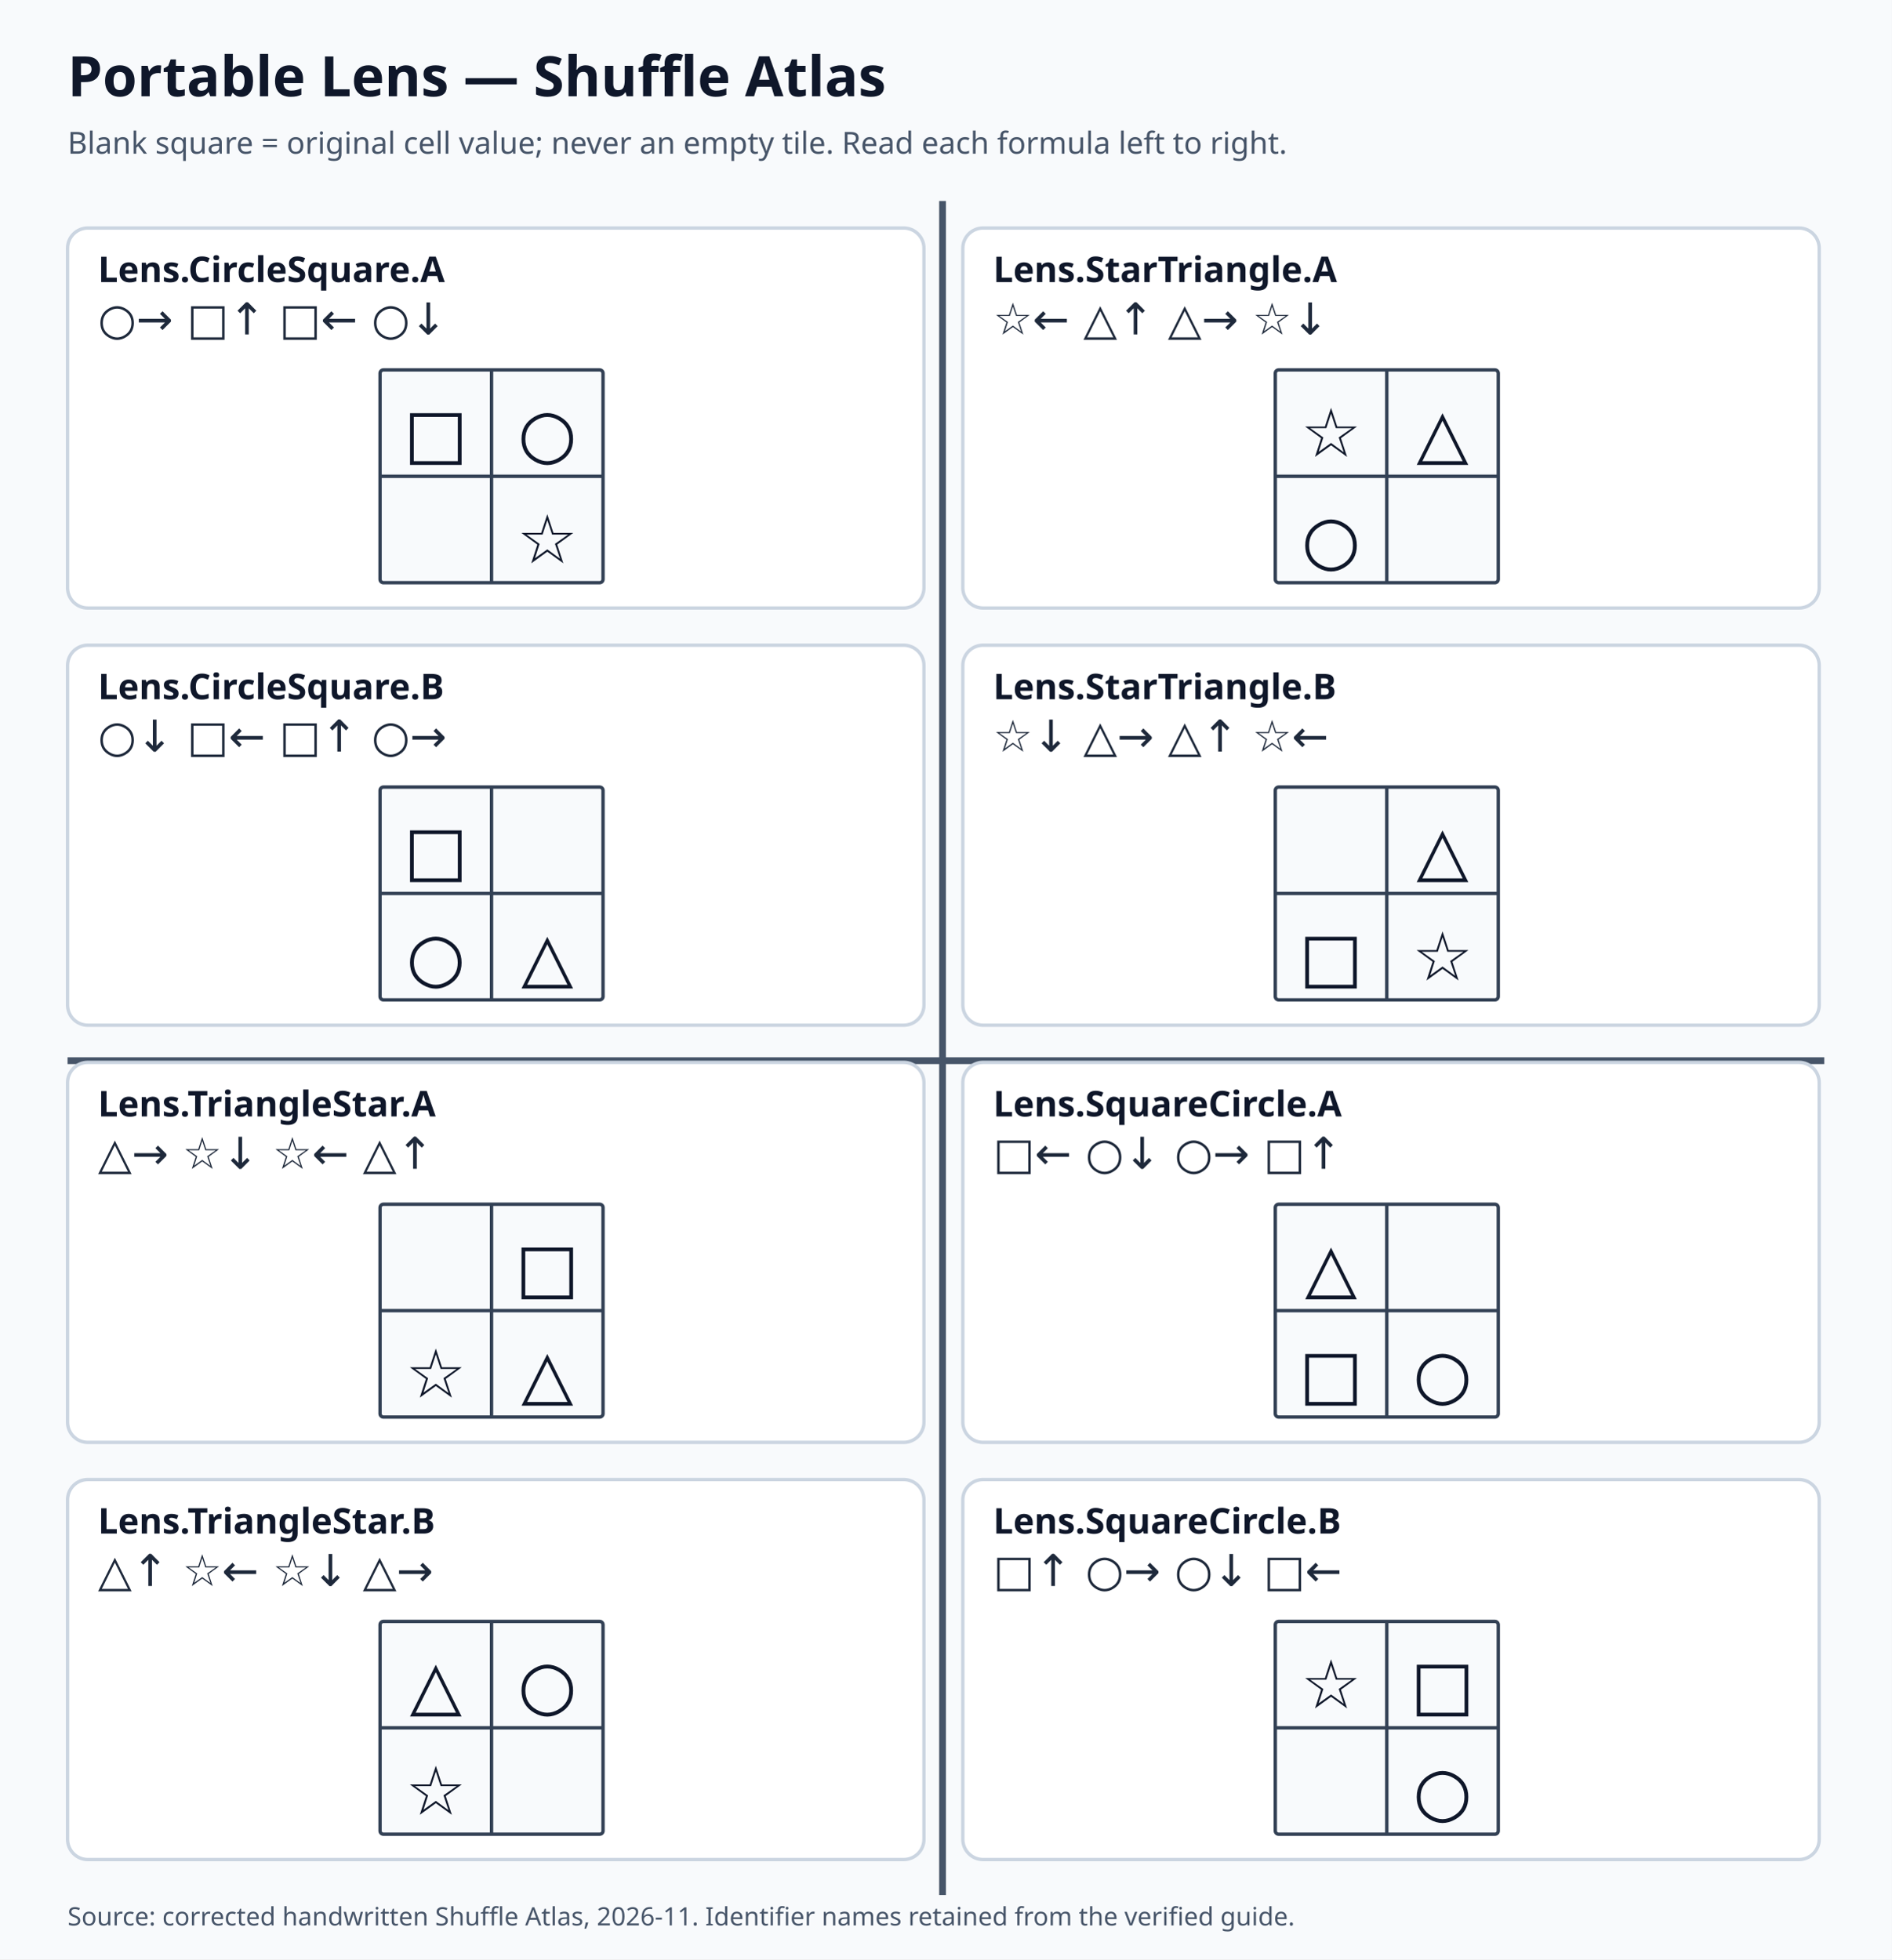
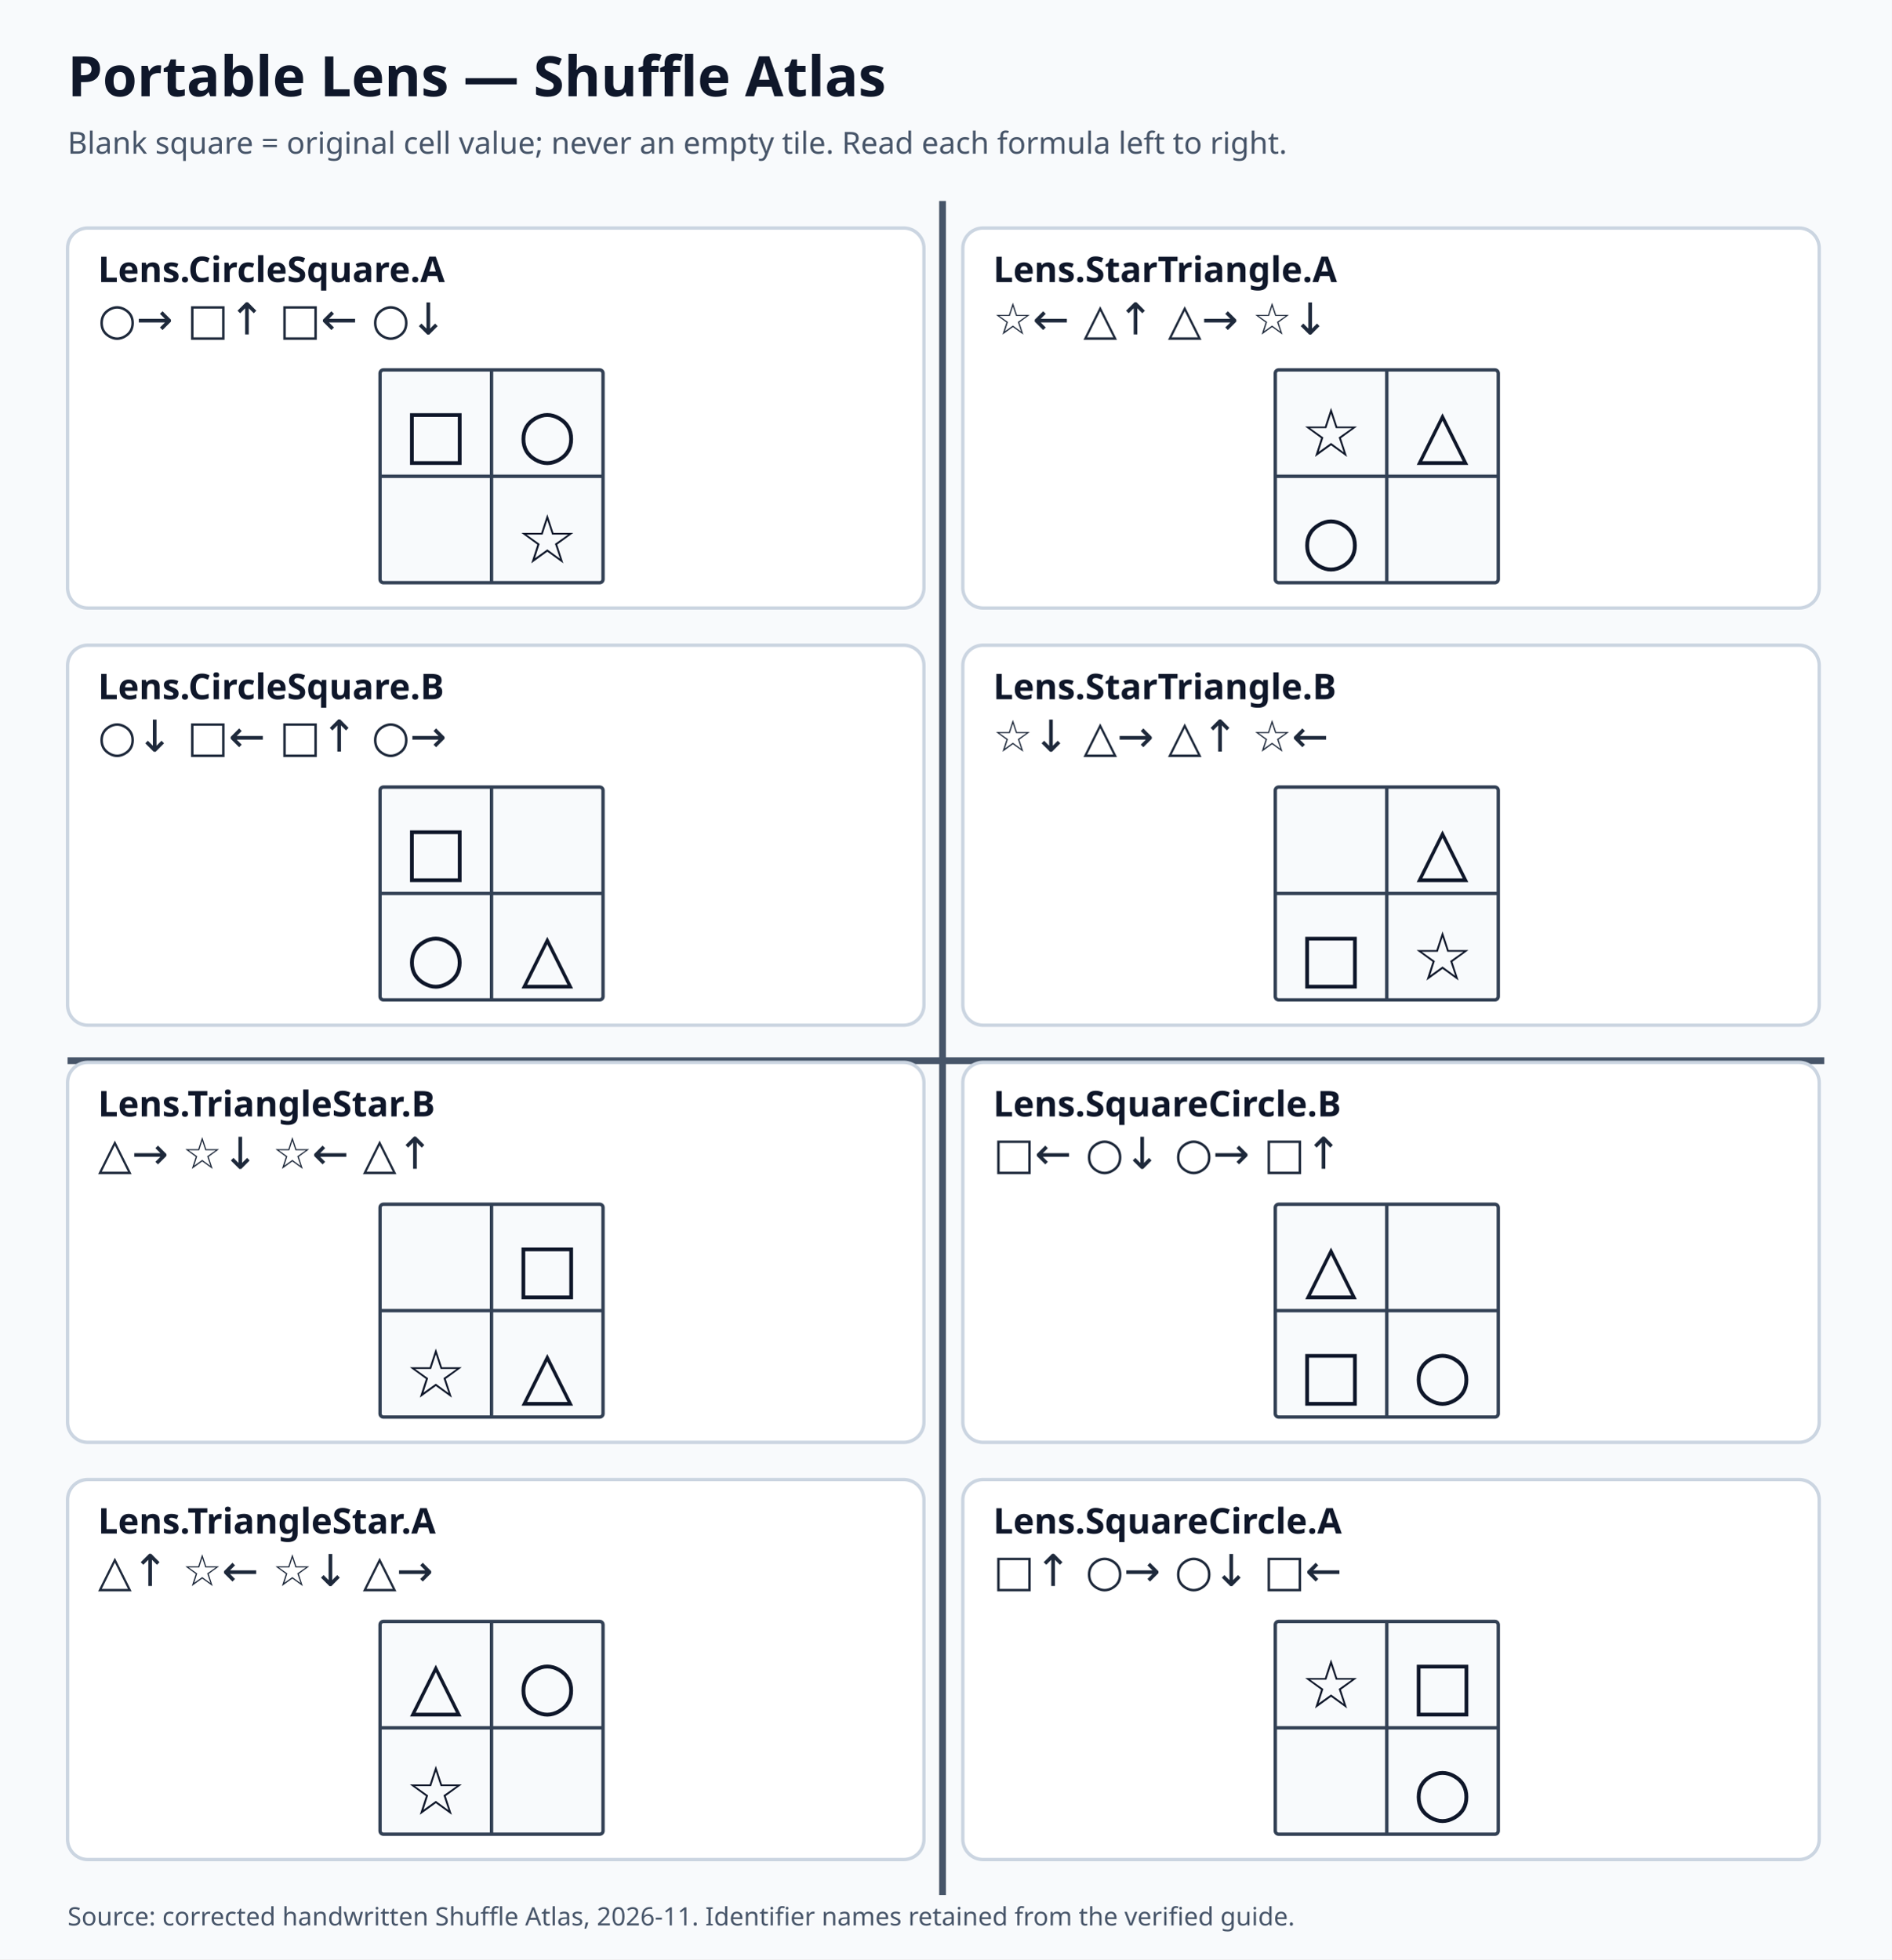
<svg xmlns="http://www.w3.org/2000/svg" width="1120" height="1160" viewBox="0 0 1120 1160" role="img" aria-labelledby="title desc">
  <rect width="1120" height="1160" fill="#f8fafc" />
  <text x="40" y="57" font-family="sans-serif" font-size="33" font-weight="700" fill="#0f172a">Portable Lens — Shuffle Atlas</text>
  <text x="40" y="91" font-family="sans-serif" font-size="18" fill="#475569">Blank square = original cell value; never an empty tile. Read each formula left to right.</text>
  <line x1="558" y1="119" x2="558" y2="1122" stroke="#475569" stroke-width="4" />
  <line x1="40" y1="628" x2="1080" y2="628" stroke="#475569" stroke-width="4" />
  <g transform="translate(40 135)">
    <rect x="0" y="0" width="507" height="225" rx="12" fill="#ffffff" stroke="#cbd5e1" stroke-width="2" />
    <text x="18" y="32" font-size="21" font-weight="700" font-family="sans-serif" fill="#0f172a">Lens.CircleSquare.A</text>
    <text x="18" y="63" font-size="26" font-family="'DejaVu Sans','Noto Sans Symbols 2',sans-serif" fill="#1e293b">○→   □↑   □←   ○↓</text>
    <rect x="185" y="84" width="132" height="126" rx="2" fill="#f8fafc" stroke="#334155" stroke-width="2" />
    <line x1="251" y1="84" x2="251" y2="210" stroke="#334155" stroke-width="2" />
    <line x1="185" y1="147" x2="317" y2="147" stroke="#334155" stroke-width="2" />
    <text x="218" y="124" font-size="40" font-family="'DejaVu Sans','Noto Sans Symbols 2',sans-serif" text-anchor="middle" dominant-baseline="middle" fill="#0f172a">□</text>
    <text x="284" y="124" font-size="40" font-family="'DejaVu Sans','Noto Sans Symbols 2',sans-serif" text-anchor="middle" dominant-baseline="middle" fill="#0f172a">○</text>
    <text x="284" y="187" font-size="40" font-family="'DejaVu Sans','Noto Sans Symbols 2',sans-serif" text-anchor="middle" dominant-baseline="middle" fill="#0f172a">☆</text>
  </g>
  <g transform="translate(570 135)">
    <rect x="0" y="0" width="507" height="225" rx="12" fill="#ffffff" stroke="#cbd5e1" stroke-width="2" />
    <text x="18" y="32" font-size="21" font-weight="700" font-family="sans-serif" fill="#0f172a">Lens.StarTriangle.A</text>
    <text x="18" y="63" font-size="26" font-family="'DejaVu Sans','Noto Sans Symbols 2',sans-serif" fill="#1e293b">☆←   △↑   △→   ☆↓</text>
    <rect x="185" y="84" width="132" height="126" rx="2" fill="#f8fafc" stroke="#334155" stroke-width="2" />
    <line x1="251" y1="84" x2="251" y2="210" stroke="#334155" stroke-width="2" />
    <line x1="185" y1="147" x2="317" y2="147" stroke="#334155" stroke-width="2" />
    <text x="218" y="124" font-size="40" font-family="'DejaVu Sans','Noto Sans Symbols 2',sans-serif" text-anchor="middle" dominant-baseline="middle" fill="#0f172a">☆</text>
    <text x="284" y="124" font-size="40" font-family="'DejaVu Sans','Noto Sans Symbols 2',sans-serif" text-anchor="middle" dominant-baseline="middle" fill="#0f172a">△</text>
    <text x="218" y="187" font-size="40" font-family="'DejaVu Sans','Noto Sans Symbols 2',sans-serif" text-anchor="middle" dominant-baseline="middle" fill="#0f172a">○</text>
  </g>
  <g transform="translate(40 382)">
    <rect x="0" y="0" width="507" height="225" rx="12" fill="#ffffff" stroke="#cbd5e1" stroke-width="2" />
    <text x="18" y="32" font-size="21" font-weight="700" font-family="sans-serif" fill="#0f172a">Lens.CircleSquare.B</text>
    <text x="18" y="63" font-size="26" font-family="'DejaVu Sans','Noto Sans Symbols 2',sans-serif" fill="#1e293b">○↓   □←   □↑   ○→</text>
    <rect x="185" y="84" width="132" height="126" rx="2" fill="#f8fafc" stroke="#334155" stroke-width="2" />
    <line x1="251" y1="84" x2="251" y2="210" stroke="#334155" stroke-width="2" />
    <line x1="185" y1="147" x2="317" y2="147" stroke="#334155" stroke-width="2" />
    <text x="218" y="124" font-size="40" font-family="'DejaVu Sans','Noto Sans Symbols 2',sans-serif" text-anchor="middle" dominant-baseline="middle" fill="#0f172a">□</text>
    <text x="218" y="187" font-size="40" font-family="'DejaVu Sans','Noto Sans Symbols 2',sans-serif" text-anchor="middle" dominant-baseline="middle" fill="#0f172a">○</text>
    <text x="284" y="187" font-size="40" font-family="'DejaVu Sans','Noto Sans Symbols 2',sans-serif" text-anchor="middle" dominant-baseline="middle" fill="#0f172a">△</text>
  </g>
  <g transform="translate(570 382)">
    <rect x="0" y="0" width="507" height="225" rx="12" fill="#ffffff" stroke="#cbd5e1" stroke-width="2" />
    <text x="18" y="32" font-size="21" font-weight="700" font-family="sans-serif" fill="#0f172a">Lens.StarTriangle.B</text>
    <text x="18" y="63" font-size="26" font-family="'DejaVu Sans','Noto Sans Symbols 2',sans-serif" fill="#1e293b">☆↓   △→   △↑   ☆←</text>
    <rect x="185" y="84" width="132" height="126" rx="2" fill="#f8fafc" stroke="#334155" stroke-width="2" />
    <line x1="251" y1="84" x2="251" y2="210" stroke="#334155" stroke-width="2" />
    <line x1="185" y1="147" x2="317" y2="147" stroke="#334155" stroke-width="2" />
    <text x="284" y="124" font-size="40" font-family="'DejaVu Sans','Noto Sans Symbols 2',sans-serif" text-anchor="middle" dominant-baseline="middle" fill="#0f172a">△</text>
    <text x="218" y="187" font-size="40" font-family="'DejaVu Sans','Noto Sans Symbols 2',sans-serif" text-anchor="middle" dominant-baseline="middle" fill="#0f172a">□</text>
    <text x="284" y="187" font-size="40" font-family="'DejaVu Sans','Noto Sans Symbols 2',sans-serif" text-anchor="middle" dominant-baseline="middle" fill="#0f172a">☆</text>
  </g>
  <g transform="translate(40 629)">
    <rect x="0" y="0" width="507" height="225" rx="12" fill="#ffffff" stroke="#cbd5e1" stroke-width="2" />
-     <text x="18" y="32" font-size="21" font-weight="700" font-family="sans-serif" fill="#0f172a">Lens.TriangleStar.A</text>
+     <text x="18" y="32" font-size="21" font-weight="700" font-family="sans-serif" fill="#0f172a">Lens.TriangleStar.B</text>
    <text x="18" y="63" font-size="26" font-family="'DejaVu Sans','Noto Sans Symbols 2',sans-serif" fill="#1e293b">△→   ☆↓   ☆←   △↑</text>
    <rect x="185" y="84" width="132" height="126" rx="2" fill="#f8fafc" stroke="#334155" stroke-width="2" />
    <line x1="251" y1="84" x2="251" y2="210" stroke="#334155" stroke-width="2" />
    <line x1="185" y1="147" x2="317" y2="147" stroke="#334155" stroke-width="2" />
    <text x="284" y="124" font-size="40" font-family="'DejaVu Sans','Noto Sans Symbols 2',sans-serif" text-anchor="middle" dominant-baseline="middle" fill="#0f172a">□</text>
    <text x="218" y="187" font-size="40" font-family="'DejaVu Sans','Noto Sans Symbols 2',sans-serif" text-anchor="middle" dominant-baseline="middle" fill="#0f172a">☆</text>
    <text x="284" y="187" font-size="40" font-family="'DejaVu Sans','Noto Sans Symbols 2',sans-serif" text-anchor="middle" dominant-baseline="middle" fill="#0f172a">△</text>
  </g>
  <g transform="translate(570 629)">
    <rect x="0" y="0" width="507" height="225" rx="12" fill="#ffffff" stroke="#cbd5e1" stroke-width="2" />
-     <text x="18" y="32" font-size="21" font-weight="700" font-family="sans-serif" fill="#0f172a">Lens.SquareCircle.A</text>
+     <text x="18" y="32" font-size="21" font-weight="700" font-family="sans-serif" fill="#0f172a">Lens.SquareCircle.B</text>
    <text x="18" y="63" font-size="26" font-family="'DejaVu Sans','Noto Sans Symbols 2',sans-serif" fill="#1e293b">□←   ○↓   ○→   □↑</text>
    <rect x="185" y="84" width="132" height="126" rx="2" fill="#f8fafc" stroke="#334155" stroke-width="2" />
    <line x1="251" y1="84" x2="251" y2="210" stroke="#334155" stroke-width="2" />
    <line x1="185" y1="147" x2="317" y2="147" stroke="#334155" stroke-width="2" />
    <text x="218" y="124" font-size="40" font-family="'DejaVu Sans','Noto Sans Symbols 2',sans-serif" text-anchor="middle" dominant-baseline="middle" fill="#0f172a">△</text>
    <text x="218" y="187" font-size="40" font-family="'DejaVu Sans','Noto Sans Symbols 2',sans-serif" text-anchor="middle" dominant-baseline="middle" fill="#0f172a">□</text>
    <text x="284" y="187" font-size="40" font-family="'DejaVu Sans','Noto Sans Symbols 2',sans-serif" text-anchor="middle" dominant-baseline="middle" fill="#0f172a">○</text>
  </g>
  <g transform="translate(40 876)">
    <rect x="0" y="0" width="507" height="225" rx="12" fill="#ffffff" stroke="#cbd5e1" stroke-width="2" />
-     <text x="18" y="32" font-size="21" font-weight="700" font-family="sans-serif" fill="#0f172a">Lens.TriangleStar.B</text>
+     <text x="18" y="32" font-size="21" font-weight="700" font-family="sans-serif" fill="#0f172a">Lens.TriangleStar.A</text>
    <text x="18" y="63" font-size="26" font-family="'DejaVu Sans','Noto Sans Symbols 2',sans-serif" fill="#1e293b">△↑   ☆←   ☆↓   △→</text>
    <rect x="185" y="84" width="132" height="126" rx="2" fill="#f8fafc" stroke="#334155" stroke-width="2" />
    <line x1="251" y1="84" x2="251" y2="210" stroke="#334155" stroke-width="2" />
    <line x1="185" y1="147" x2="317" y2="147" stroke="#334155" stroke-width="2" />
    <text x="218" y="124" font-size="40" font-family="'DejaVu Sans','Noto Sans Symbols 2',sans-serif" text-anchor="middle" dominant-baseline="middle" fill="#0f172a">△</text>
    <text x="284" y="124" font-size="40" font-family="'DejaVu Sans','Noto Sans Symbols 2',sans-serif" text-anchor="middle" dominant-baseline="middle" fill="#0f172a">○</text>
    <text x="218" y="187" font-size="40" font-family="'DejaVu Sans','Noto Sans Symbols 2',sans-serif" text-anchor="middle" dominant-baseline="middle" fill="#0f172a">☆</text>
  </g>
  <g transform="translate(570 876)">
    <rect x="0" y="0" width="507" height="225" rx="12" fill="#ffffff" stroke="#cbd5e1" stroke-width="2" />
-     <text x="18" y="32" font-size="21" font-weight="700" font-family="sans-serif" fill="#0f172a">Lens.SquareCircle.B</text>
+     <text x="18" y="32" font-size="21" font-weight="700" font-family="sans-serif" fill="#0f172a">Lens.SquareCircle.A</text>
    <text x="18" y="63" font-size="26" font-family="'DejaVu Sans','Noto Sans Symbols 2',sans-serif" fill="#1e293b">□↑   ○→   ○↓   □←</text>
    <rect x="185" y="84" width="132" height="126" rx="2" fill="#f8fafc" stroke="#334155" stroke-width="2" />
    <line x1="251" y1="84" x2="251" y2="210" stroke="#334155" stroke-width="2" />
    <line x1="185" y1="147" x2="317" y2="147" stroke="#334155" stroke-width="2" />
    <text x="218" y="124" font-size="40" font-family="'DejaVu Sans','Noto Sans Symbols 2',sans-serif" text-anchor="middle" dominant-baseline="middle" fill="#0f172a">☆</text>
    <text x="284" y="124" font-size="40" font-family="'DejaVu Sans','Noto Sans Symbols 2',sans-serif" text-anchor="middle" dominant-baseline="middle" fill="#0f172a">□</text>
    <text x="284" y="187" font-size="40" font-family="'DejaVu Sans','Noto Sans Symbols 2',sans-serif" text-anchor="middle" dominant-baseline="middle" fill="#0f172a">○</text>
  </g>
  <text x="40" y="1140" font-family="sans-serif" font-size="15" fill="#475569">Source: corrected handwritten Shuffle Atlas, 2026-11. Identifier names retained from the verified guide.</text>
</svg>
